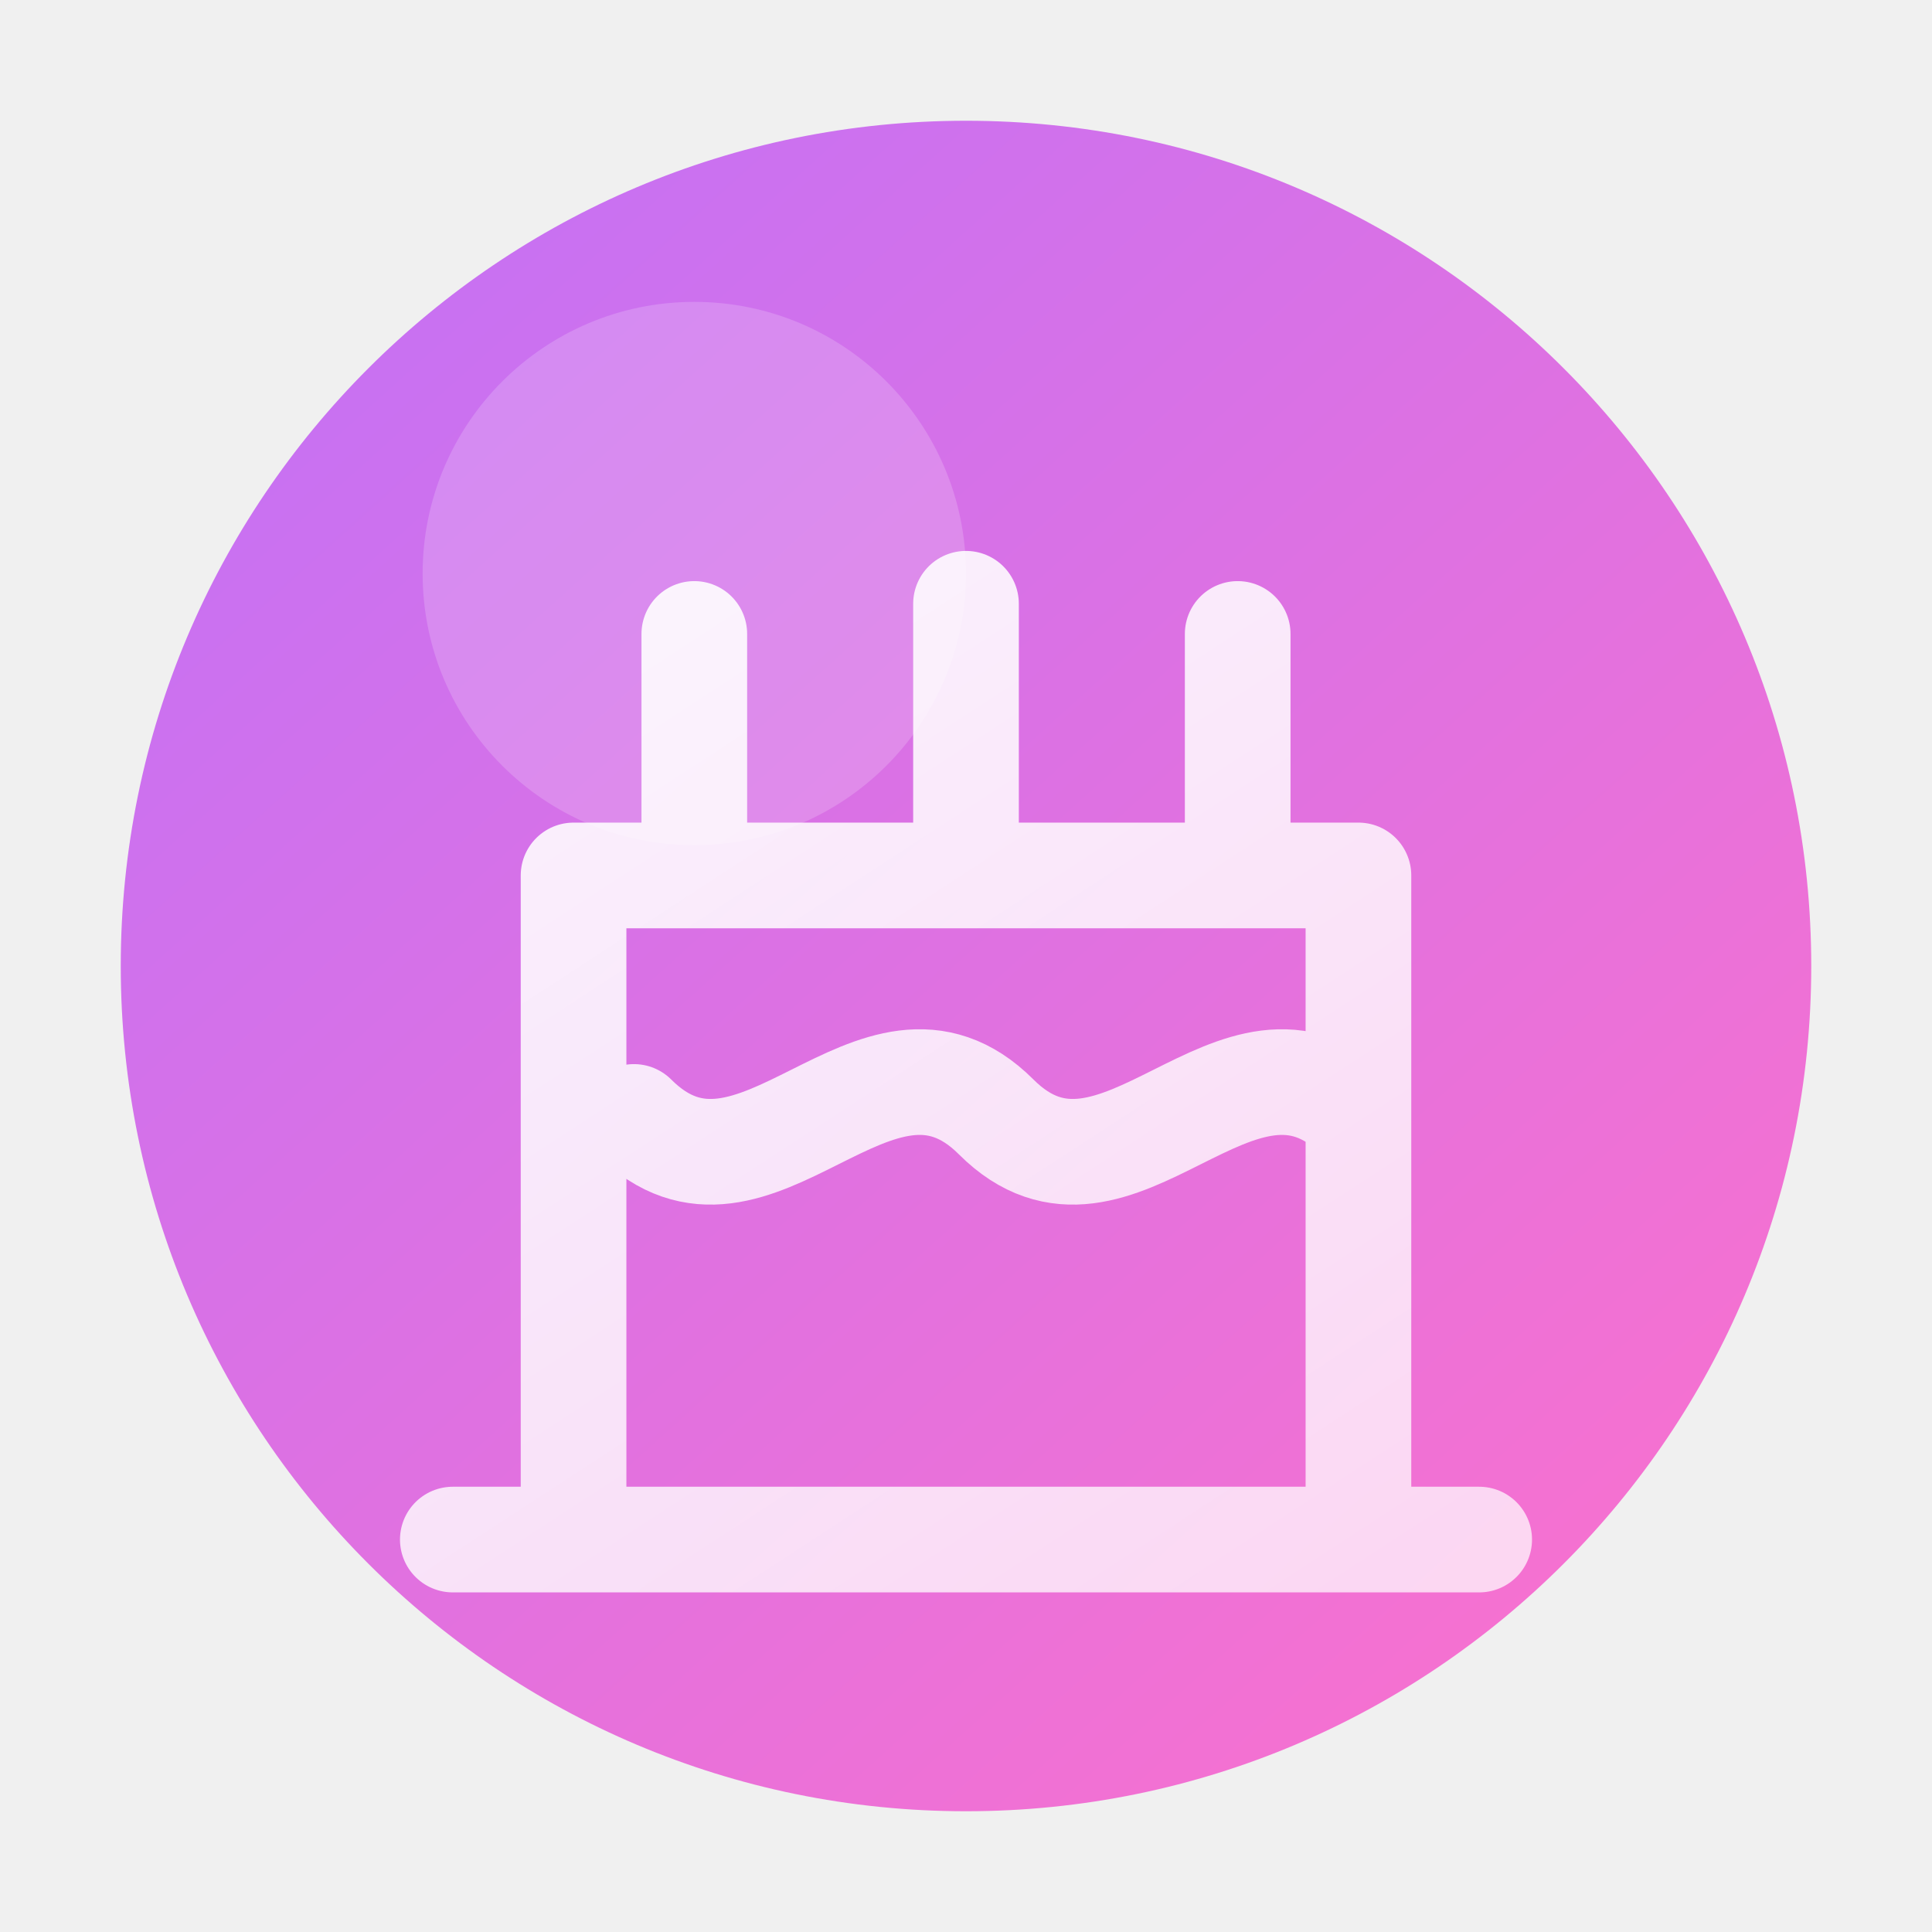
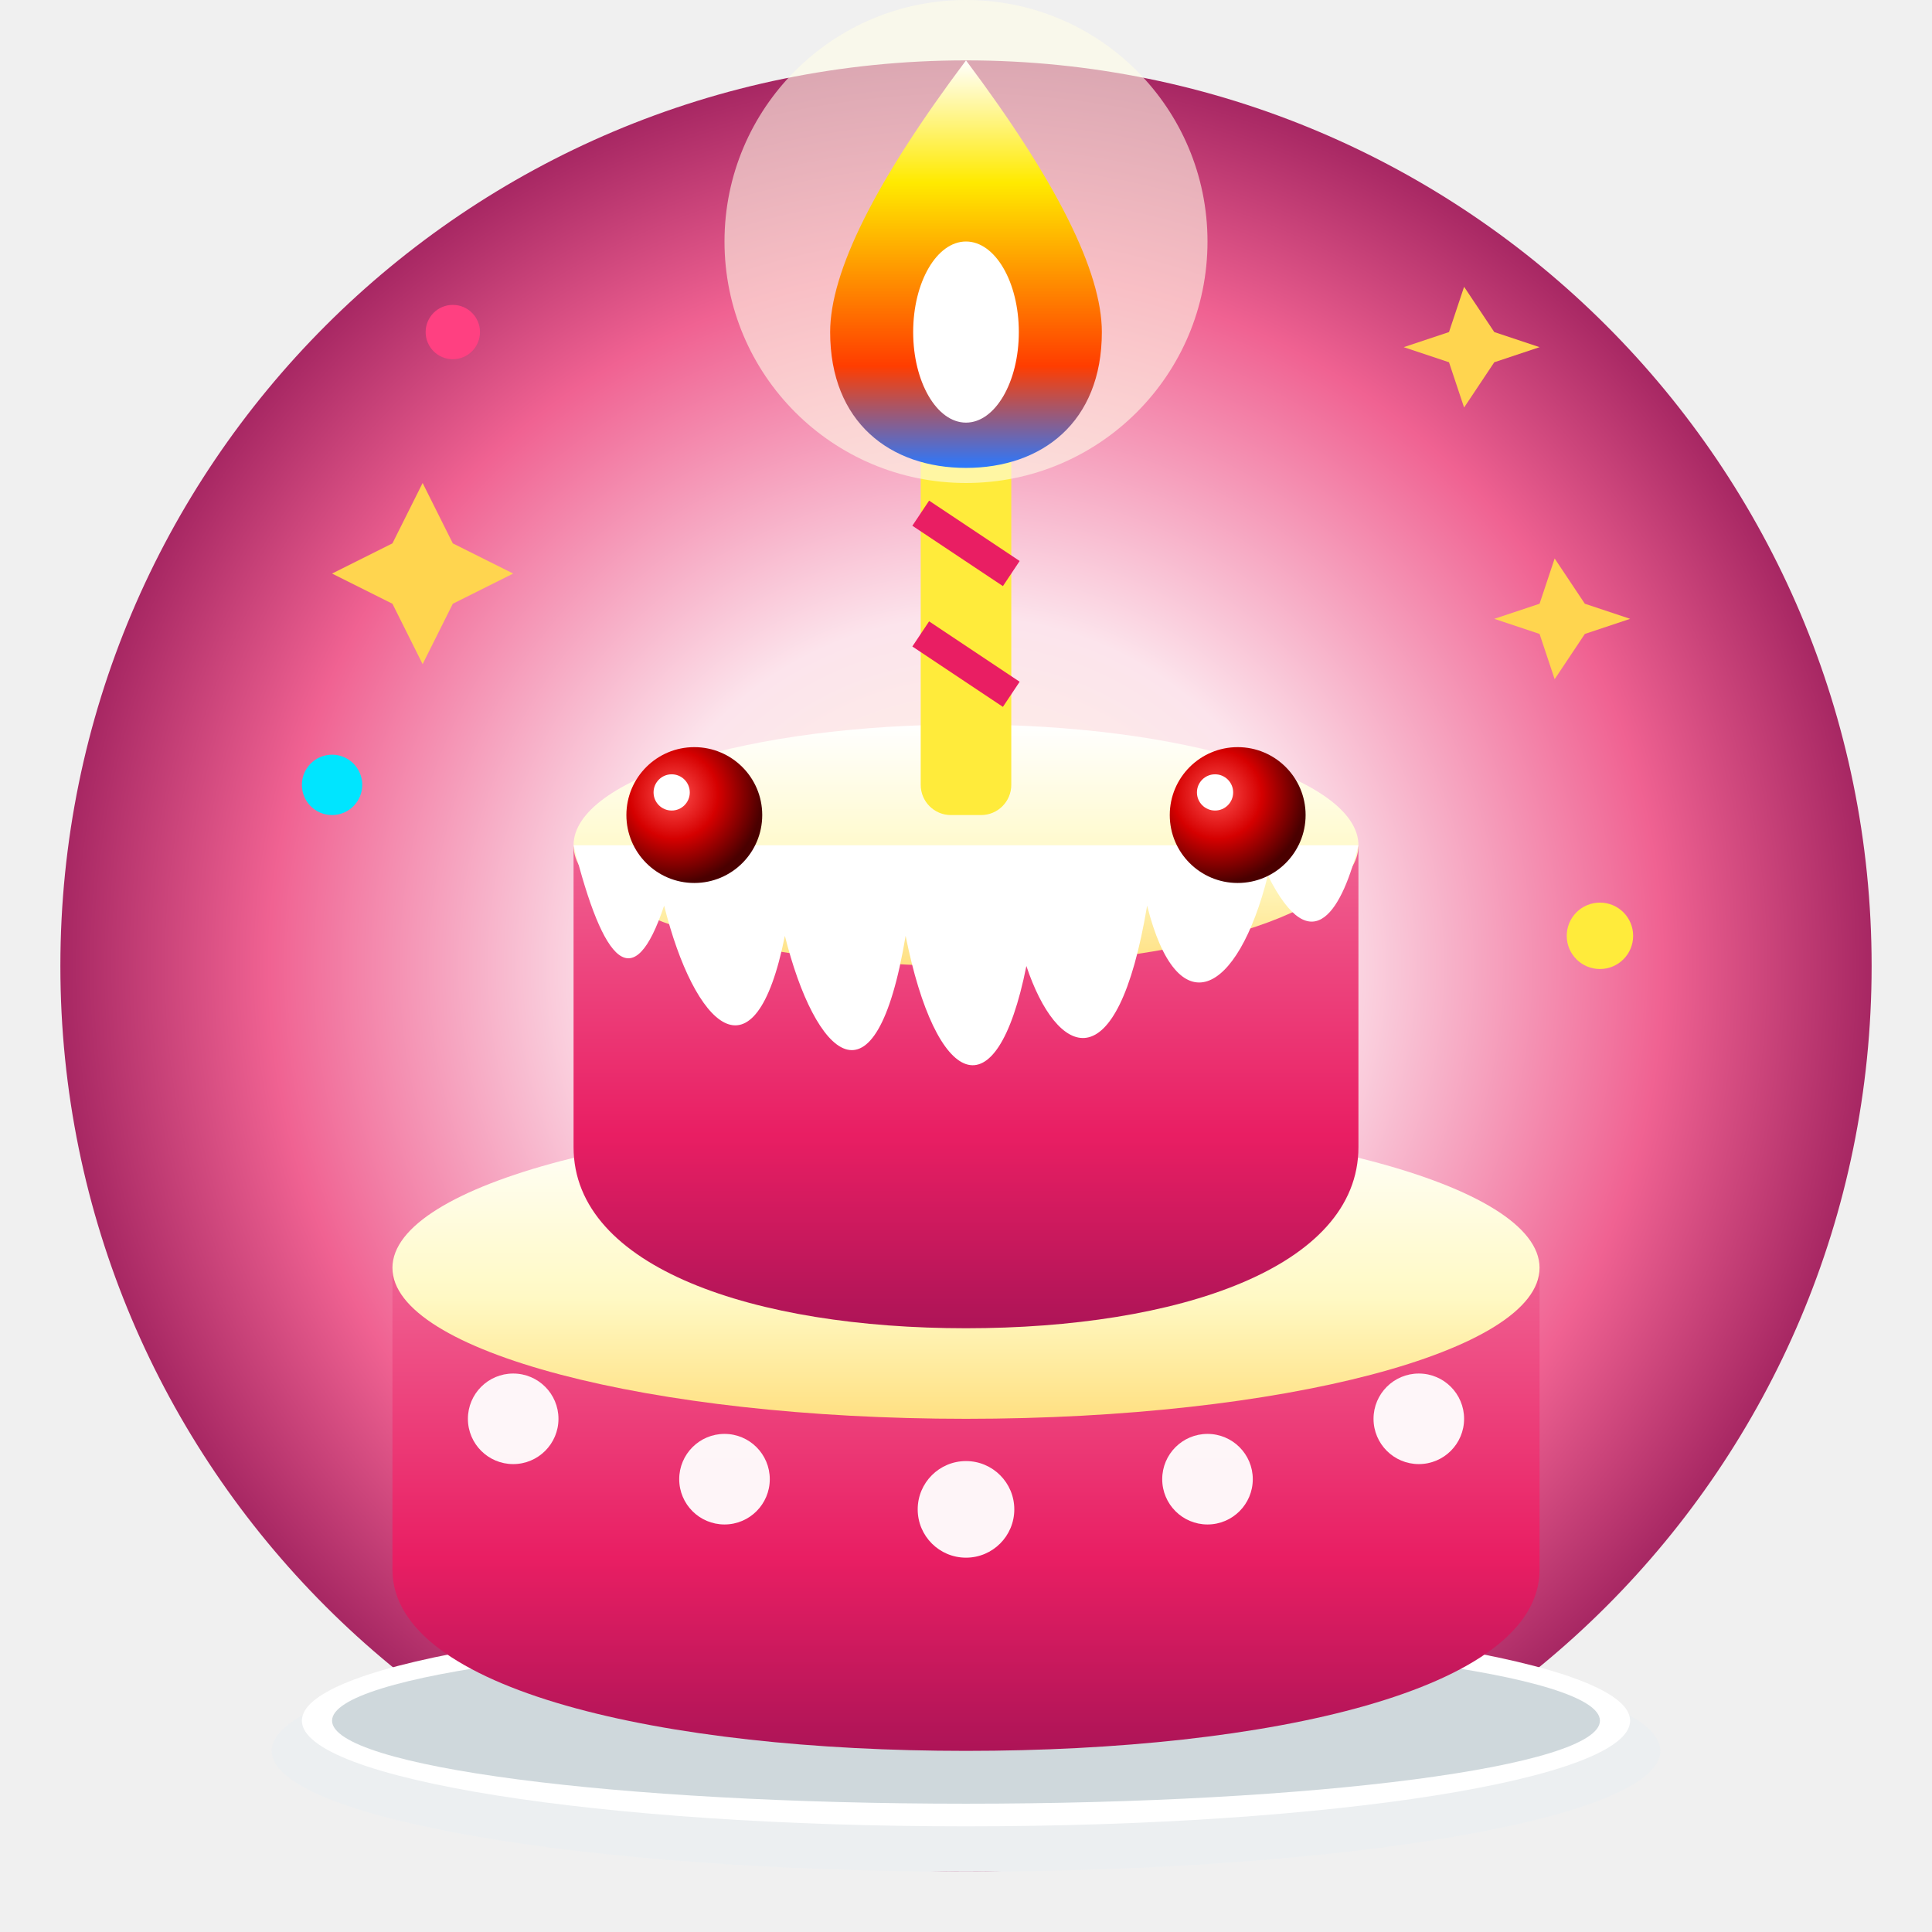
<svg xmlns="http://www.w3.org/2000/svg" viewBox="0 0 128 128" role="img" aria-label="Birthday Cake">
  <defs>
-     <linearGradient id="bg" x1="18" y1="14" x2="110" y2="116" gradientUnits="userSpaceOnUse">
-       <stop stop-color="#c471f5" />
-       <stop offset="1" stop-color="#fa71cd" />
+     <radialGradient id="cakeBg" cx="50%" cy="50%" r="55%">
+       <stop offset="0%" stop-color="#FFF8E1" />
+       <stop offset="35%" stop-color="#FCE4EC" />
+       <stop offset="70%" stop-color="#F06292" />
+       <stop offset="100%" stop-color="#880E4F" />
+     </radialGradient>
+     <linearGradient id="cakeSponge" x1="0%" y1="0%" x2="100%" y2="0%">
+       <stop offset="0%" stop-color="#D7CCC8" />
+       <stop offset="30%" stop-color="#EFEBE9" />
+       <stop offset="70%" stop-color="#D7CCC8" />
+       <stop offset="100%" stop-color="#BCAAA4" />
    </linearGradient>
-     <linearGradient id="shine" x1="30" y1="22" x2="86" y2="108" gradientUnits="userSpaceOnUse">
-       <stop stop-color="#fff" stop-opacity=".95" />
-       <stop offset="1" stop-color="#fff" stop-opacity=".72" />
+     <linearGradient id="cakeFrosting" x1="0%" y1="0%" x2="0%" y2="100%">
+       <stop offset="0%" stop-color="#F06292" />
+       <stop offset="60%" stop-color="#E91E63" />
+       <stop offset="100%" stop-color="#AD1457" />
    </linearGradient>
+     <linearGradient id="whiteCream" x1="0%" y1="0%" x2="0%" y2="100%">
+       <stop offset="0%" stop-color="#FFFFFF" />
+       <stop offset="60%" stop-color="#FFF9C4" />
+       <stop offset="100%" stop-color="#FFE082" />
+     </linearGradient>
+     <linearGradient id="cFlame" x1="50%" y1="100%" x2="50%" y2="0%">
+       <stop offset="0%" stop-color="#2979FF" />
+       <stop offset="25%" stop-color="#FF3D00" />
+       <stop offset="70%" stop-color="#FFEA00" />
+       <stop offset="100%" stop-color="#FFFFFF" />
+     </linearGradient>
+     <radialGradient id="cherryRed" cx="35%" cy="35%" r="65%">
+       <stop offset="0%" stop-color="#FF5252" />
+       <stop offset="50%" stop-color="#D50000" />
+       <stop offset="100%" stop-color="#4A0000" />
+     </radialGradient>
  </defs>
-   <circle cx="64" cy="64" r="56" fill="url(#bg)" />
-   <circle cx="46" cy="38" r="18" fill="#fff" opacity=".18" />
-   <path d="M38 58 H90 V102 H38 Z M30 102 H98 M46 58 V42 M64 58 V40 M82 58 V42 M42 74 C50 82 58 66 66 74 C74 82 82 66 90 74" fill="none" stroke="url(#shine)" stroke-width="7" stroke-linecap="round" stroke-linejoin="round" />
+   <circle cx="64" cy="64" r="60" fill="url(#cakeBg)" />
+   <ellipse cx="64" cy="116" rx="46" ry="8" fill="#ECEFF1" />
+   <ellipse cx="64" cy="114" rx="44" ry="7" fill="#FFFFFF" />
+   <ellipse cx="64" cy="114" rx="42" ry="5.5" fill="#CFD8DC" />
+   <path d="M26 84 L26 104 C26 112 44 116 64 116 C84 116 102 112 102 104 L102 84 Z" fill="url(#cakeFrosting)" />
+   <ellipse cx="64" cy="84" rx="38" ry="10" fill="url(#whiteCream)" />
+   <g fill="#FFFFFF" opacity="0.95">
+     <circle cx="34" cy="94" r="3" />
+     <circle cx="48" cy="98" r="3" />
+     <circle cx="64" cy="100" r="3.2" />
+     <circle cx="80" cy="98" r="3" />
+     <circle cx="94" cy="94" r="3" />
+   </g>
+   <path d="M38 56 L38 76 C38 84 50 88 64 88 C78 88 90 84 90 76 L90 56 Z" fill="url(#cakeFrosting)" />
+   <ellipse cx="64" cy="56" rx="26" ry="8" fill="url(#whiteCream)" />
+   <path d="M38 56 C40 64 42 66 44 60 C46 68 50 72 52 62 C54 70 58 74 60 62 C62 72 66 74 68 64 C70 70 74 72 76 60 C78 68 82 66 84 58 C87 64 89 60 90 56 Z" fill="#FFFFFF" />
+   <circle cx="46" cy="54" r="4.5" fill="url(#cherryRed)" />
+   <circle cx="44.5" cy="52.5" r="1.2" fill="#FFFFFF" />
+   <circle cx="82" cy="54" r="4.5" fill="url(#cherryRed)" />
+   <circle cx="80.5" cy="52.5" r="1.2" fill="#FFFFFF" />
+   <rect x="61" y="28" width="6" height="26" rx="2" fill="#FFEB3B" />
+   <line x1="61" y1="34" x2="67" y2="38" stroke="#E91E63" stroke-width="2" />
+   <line x1="61" y1="42" x2="67" y2="46" stroke="#E91E63" stroke-width="2" />
+   <line x1="64" y1="28" x2="64" y2="22" stroke="#424242" stroke-width="1.8" />
+   <circle cx="64" cy="16" r="16" fill="#FFFDE7" opacity="0.6" />
+   <path d="M64 4 C58 12 55 18 55 22 C55 28 59 31 64 31 C69 31 73 28 73 22 C73 18 70 12 64 4 Z" fill="url(#cFlame)" />
+   <ellipse cx="64" cy="22" rx="3.5" ry="6" fill="#FFFFFF" />
+   <g fill="#FFD54F">
+     <polygon points="26,36 28,32 30,36 34,38 30,40 28,44 26,40 22,38" />
+     <polygon points="102,40 103,37 105,40 108,41 105,42 103,45 102,42 99,41" />
+     <polygon points="96,22 97,19 99,22 102,23 99,24 97,27 96,24 93,23" />
+     <circle cx="22" cy="52" r="2" fill="#00E5FF" />
+     <circle cx="106" cy="62" r="2.2" fill="#FFEB3B" />
+     <circle cx="30" cy="22" r="1.8" fill="#FF4081" />
+   </g>
</svg>
